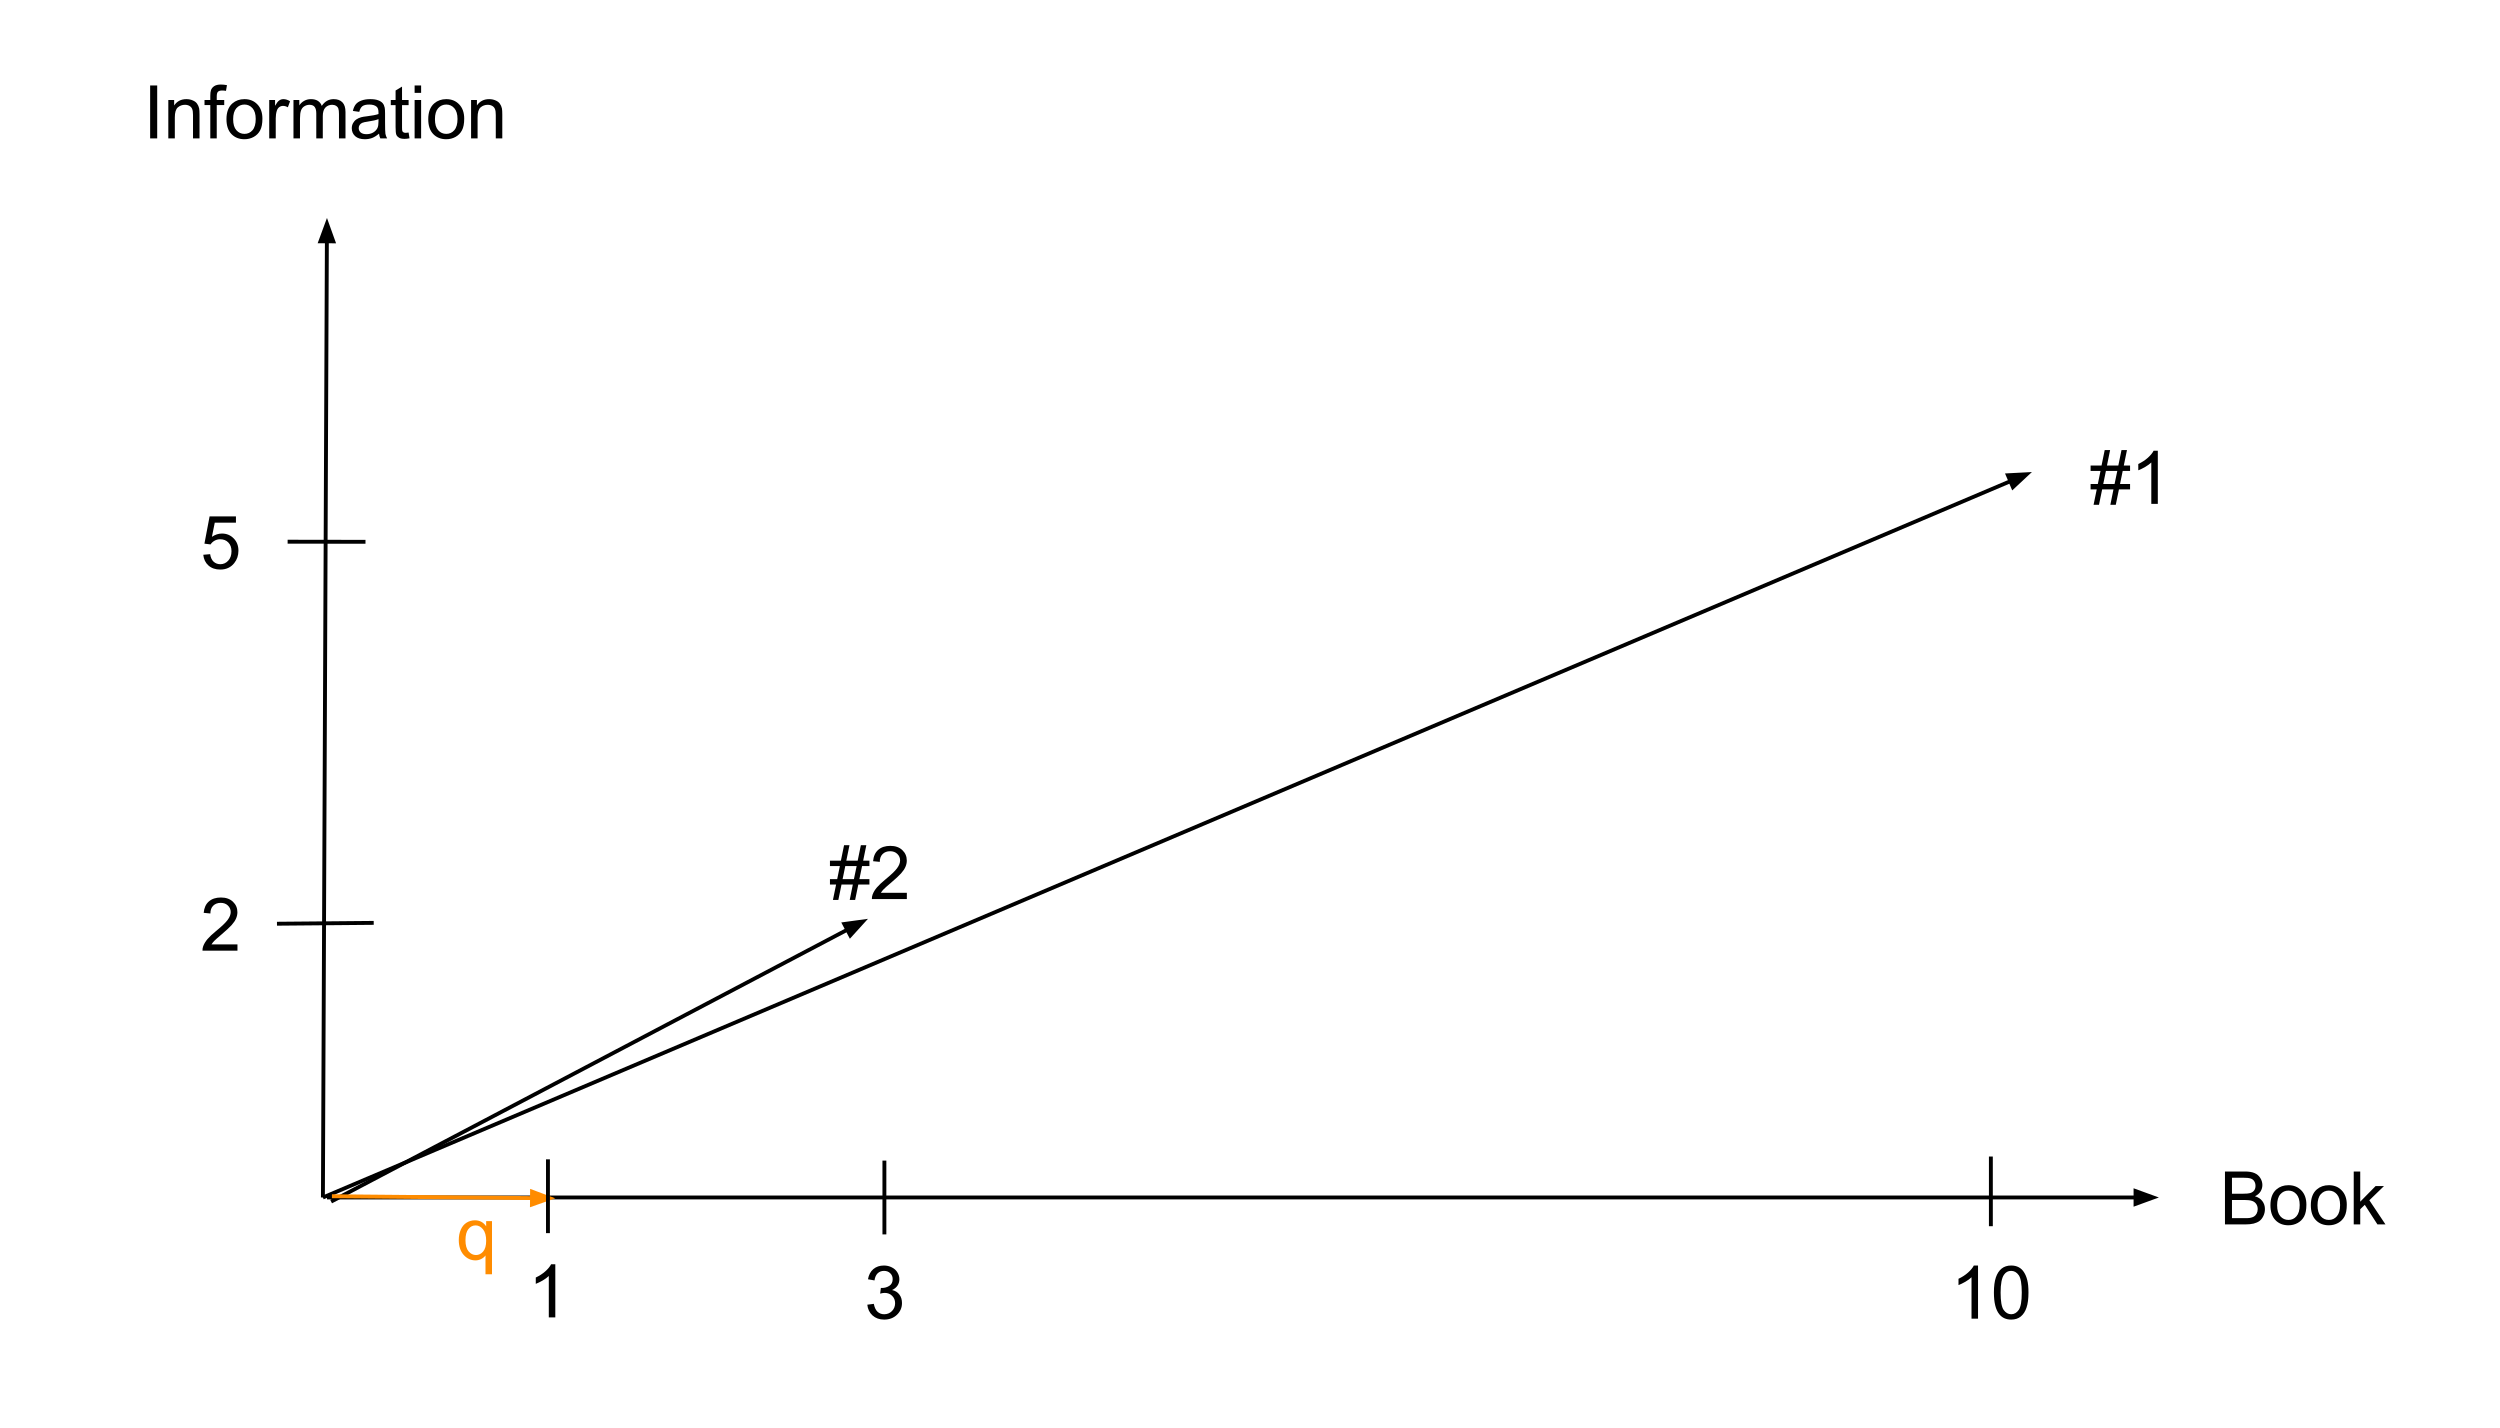
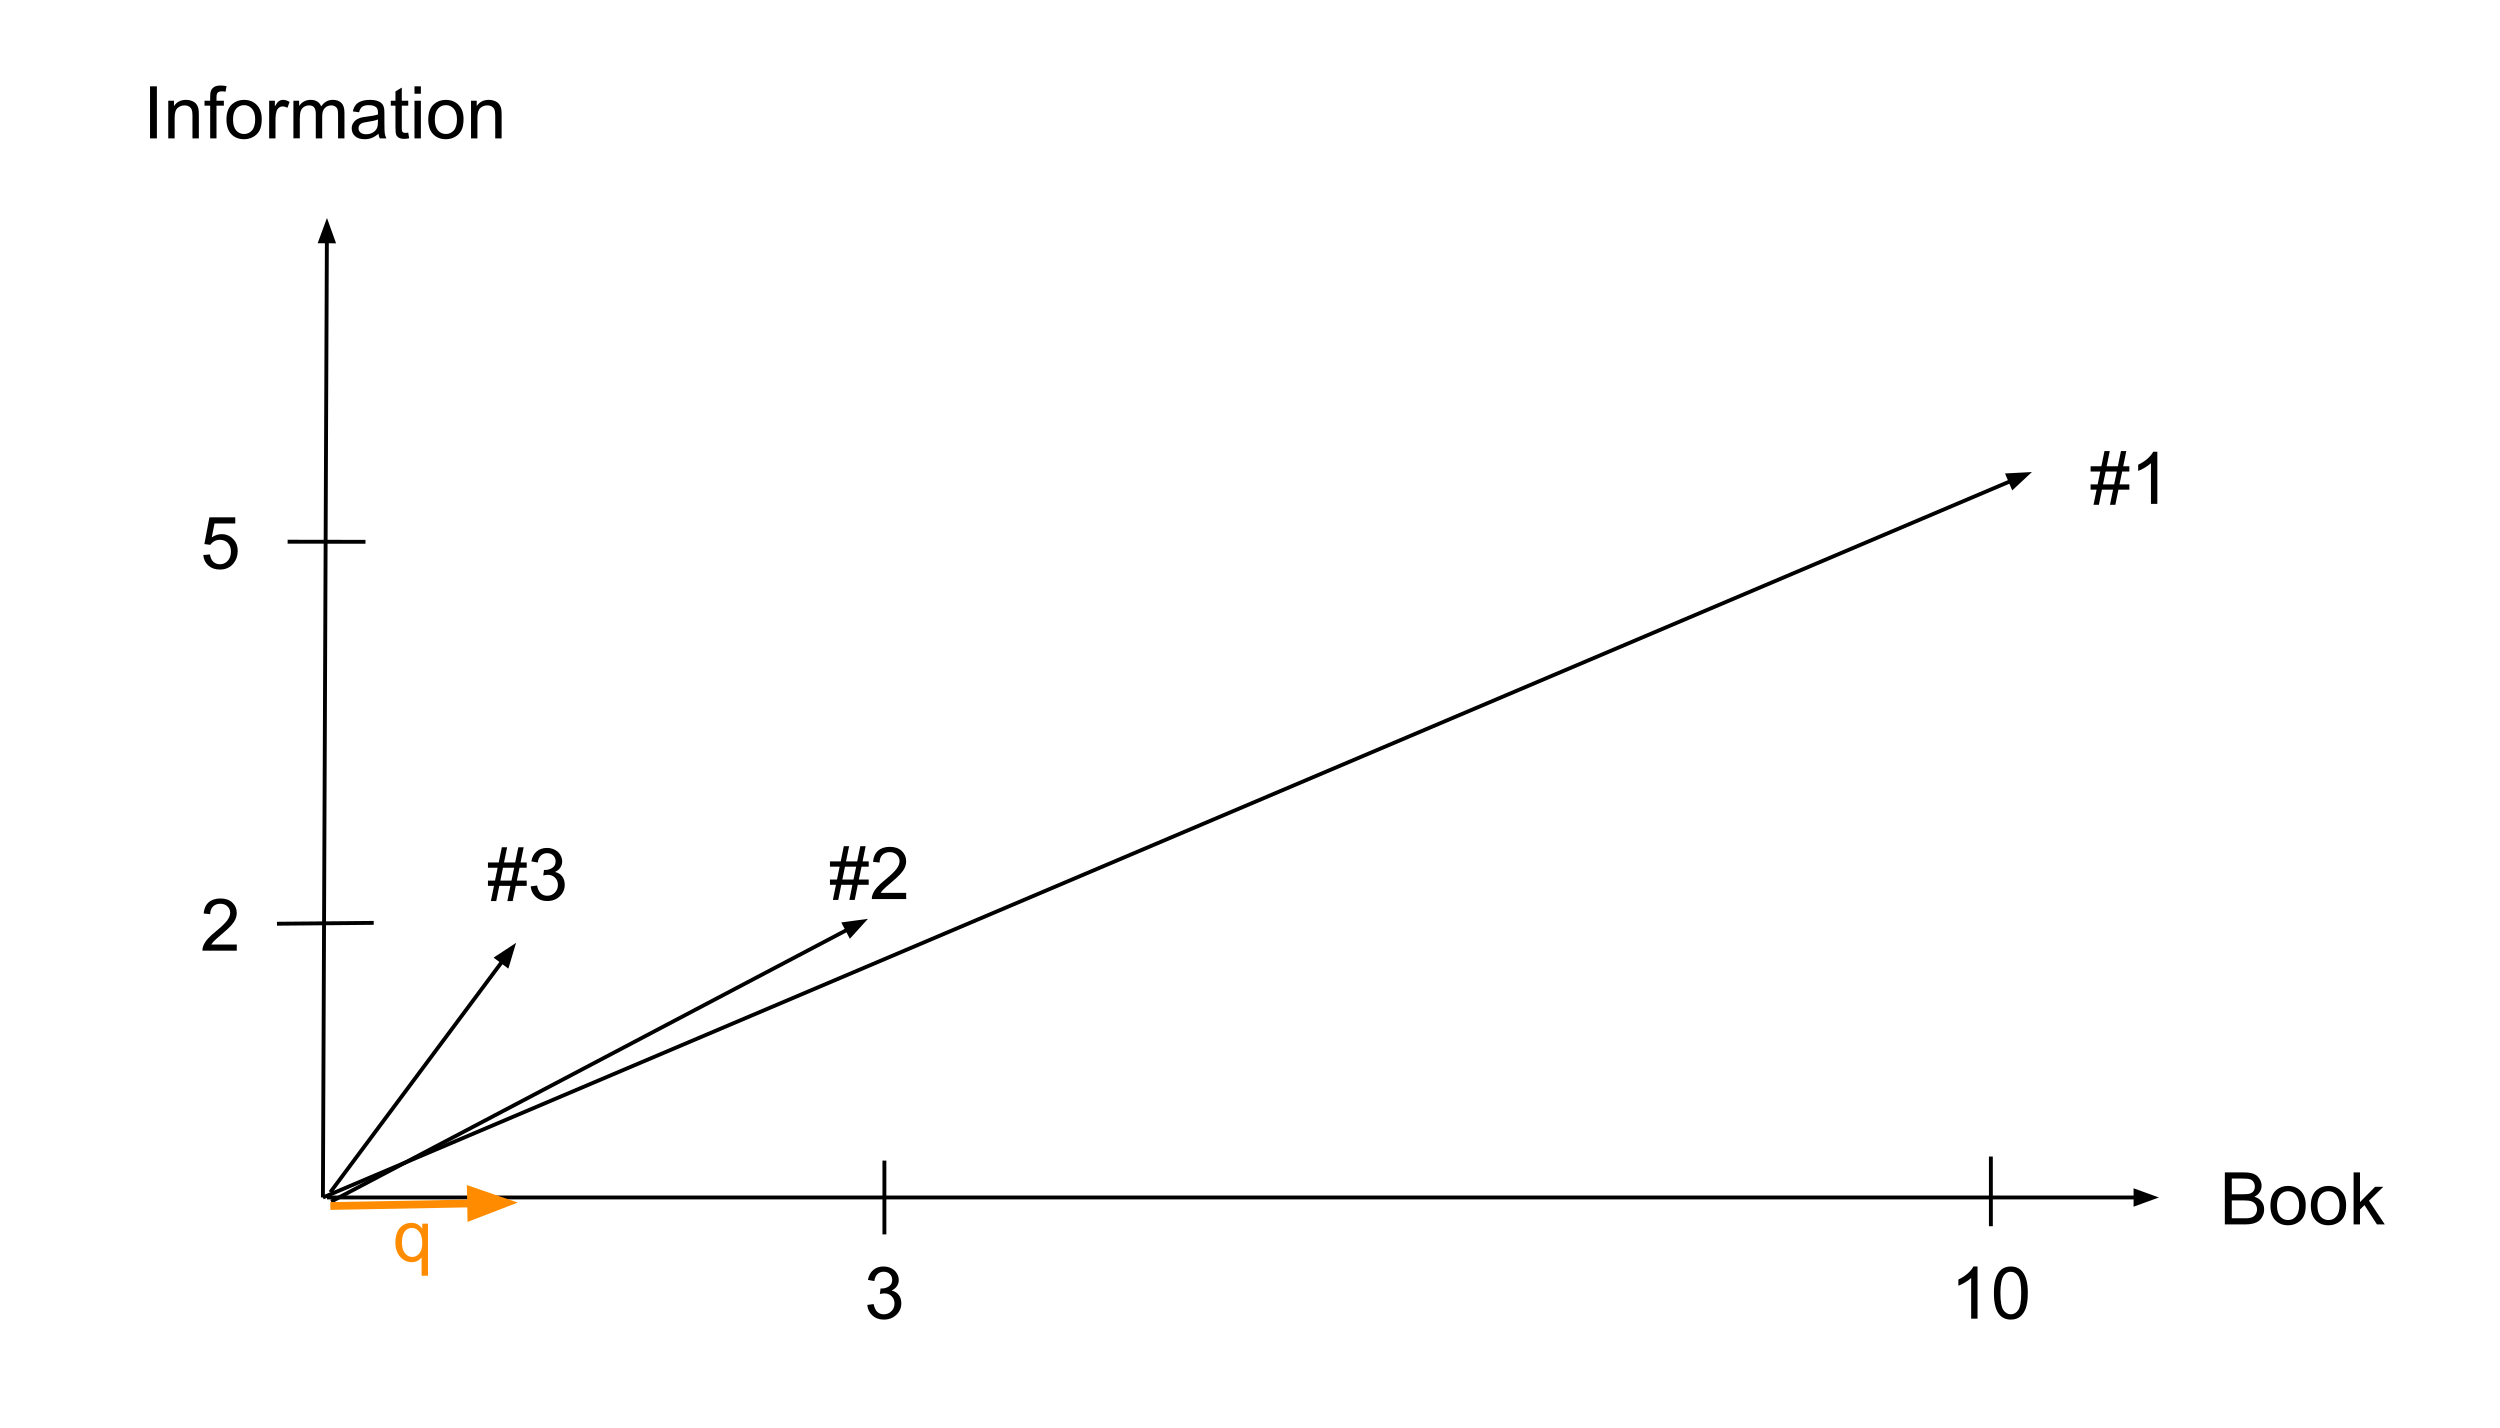
<svg xmlns="http://www.w3.org/2000/svg" version="1.1" viewBox="0.0 0.0 642.131 366.772" fill="none" stroke="none" stroke-linecap="square" stroke-miterlimit="10">
  <clipPath id="p.0">
    <path d="m0 0l642.131 0l0 366.772l-642.131 0l0 -366.772z" clip-rule="nonzero" />
  </clipPath>
  <g clip-path="url(#p.0)">
-     <path fill="#000000" fill-opacity="0.0" d="m0 0l642.131 0l0 366.772l-642.131 0z" fill-rule="nonzero" />
-     <path fill="#000000" fill-opacity="0.0" d="m14.522 283.367l606.331 0l0 70.74l-606.331 0z" fill-rule="nonzero" />
-     <path fill="#000000" fill-opacity="0.0" d="m82.942 307.577l1.039 -251.591" fill-rule="nonzero" />
+     <path fill="#000000" fill-opacity="0.0" d="m0 0l642.131 0l0 366.772l-642.131 0z" fill-rule="evenodd" />
+     <path fill="#000000" fill-opacity="0.0" d="m14.522 283.367l606.331 0l0 70.74l-606.331 0z" fill-rule="evenodd" />
+     <path fill="#000000" fill-opacity="0.0" d="m82.942 307.577l1.039 -251.591" fill-rule="evenodd" />
    <path stroke="#000000" stroke-width="1.0" stroke-linejoin="round" stroke-linecap="butt" d="m82.942 307.577l1.015 -245.591" fill-rule="evenodd" />
    <path fill="#000000" stroke="#000000" stroke-width="1.0" stroke-linecap="butt" d="m85.609 61.994l-1.633 -4.545l-1.67 4.531z" fill-rule="evenodd" />
-     <path fill="#000000" fill-opacity="0.0" d="m83.995 307.577l470.52 0" fill-rule="nonzero" />
+     <path fill="#000000" fill-opacity="0.0" d="m83.995 307.577l470.52 0" fill-rule="evenodd" />
    <path stroke="#000000" stroke-width="1.0" stroke-linejoin="round" stroke-linecap="butt" d="m83.995 307.577l464.52 0" fill-rule="evenodd" />
    <path fill="#000000" stroke="#000000" stroke-width="1.0" stroke-linecap="butt" d="m548.514 309.229l4.538 -1.652l-4.538 -1.652z" fill-rule="evenodd" />
-     <path fill="#000000" fill-opacity="0.0" d="m82.942 307.577l438.961 -186.331" fill-rule="nonzero" />
+     <path fill="#000000" fill-opacity="0.0" d="m82.942 307.577l438.961 -186.331" fill-rule="evenodd" />
    <path stroke="#000000" stroke-width="1.0" stroke-linejoin="round" stroke-linecap="butt" d="m82.942 307.577l433.438 -183.986" fill-rule="evenodd" />
    <path fill="#000000" stroke="#000000" stroke-width="1.0" stroke-linecap="butt" d="m517.025 125.112l3.532 -3.294l-4.823 0.253z" fill-rule="evenodd" />
-     <path fill="#000000" fill-opacity="0.0" d="m85.047 308.63l137.89 -72.63" fill-rule="nonzero" />
+     <path fill="#000000" fill-opacity="0.0" d="m85.047 308.63l137.89 -72.63" fill-rule="evenodd" />
    <path stroke="#000000" stroke-width="1.0" stroke-linejoin="round" stroke-linecap="butt" d="m85.047 308.63l132.581 -69.834" fill-rule="evenodd" />
    <path fill="#000000" stroke="#000000" stroke-width="1.0" stroke-linecap="butt" d="m218.398 240.258l3.245 -3.576l-4.785 0.653z" fill-rule="evenodd" />
-     <path fill="#000000" fill-opacity="0.0" d="m559.785 286.522l63.15 0l0 42.11l-63.15 0z" fill-rule="nonzero" />
-     <path fill="#000000" d="m571.489 314.497l0 -13.594l5.109 0q1.547 0 2.484 0.406q0.953 0.406 1.484 1.266q0.531 0.859 0.531 1.797q0 0.875 -0.469 1.656q-0.469 0.766 -1.438 1.234q1.234 0.359 1.891 1.234q0.672 0.875 0.672 2.062q0 0.953 -0.406 1.781q-0.391 0.812 -0.984 1.266q-0.594 0.438 -1.5 0.672q-0.891 0.219 -2.188 0.219l-5.188 0zm1.797 -7.891l2.938 0q1.203 0 1.719 -0.156q0.688 -0.203 1.031 -0.672q0.359 -0.469 0.359 -1.188q0 -0.672 -0.328 -1.188q-0.328 -0.516 -0.938 -0.703q-0.594 -0.203 -2.062 -0.203l-2.719 0l0 4.109zm0 6.281l3.391 0q0.875 0 1.219 -0.062q0.625 -0.109 1.047 -0.359q0.422 -0.266 0.688 -0.766q0.266 -0.5 0.266 -1.141q0 -0.766 -0.391 -1.328q-0.391 -0.562 -1.078 -0.781q-0.688 -0.234 -1.984 -0.234l-3.156 0l0 4.672zm9.881 -3.312q0 -2.734 1.531 -4.062q1.266 -1.094 3.094 -1.094q2.031 0 3.312 1.344q1.297 1.328 1.297 3.672q0 1.906 -0.578 3.0q-0.562 1.078 -1.656 1.688q-1.078 0.594 -2.375 0.594q-2.062 0 -3.344 -1.328q-1.281 -1.328 -1.281 -3.812zm1.719 0q0 1.891 0.828 2.828q0.828 0.938 2.078 0.938q1.25 0 2.062 -0.938q0.828 -0.953 0.828 -2.891q0 -1.828 -0.828 -2.766q-0.828 -0.938 -2.062 -0.938q-1.25 0 -2.078 0.938q-0.828 0.938 -0.828 2.828zm8.657 0q0 -2.734 1.531 -4.062q1.266 -1.094 3.094 -1.094q2.031 0 3.312 1.344q1.297 1.328 1.297 3.672q0 1.906 -0.578 3.0q-0.562 1.078 -1.656 1.688q-1.078 0.594 -2.375 0.594q-2.062 0 -3.344 -1.328q-1.281 -1.328 -1.281 -3.812zm1.719 0q0 1.891 0.828 2.828q0.828 0.938 2.078 0.938q1.25 0 2.062 -0.938q0.828 -0.953 0.828 -2.891q0 -1.828 -0.828 -2.766q-0.828 -0.938 -2.062 -0.938q-1.25 0 -2.078 0.938q-0.828 0.938 -0.828 2.828zm9.298 4.922l0 -13.594l1.672 0l0 7.75l3.953 -4.016l2.156 0l-3.766 3.656l4.141 6.203l-2.062 0l-3.25 -5.031l-1.172 1.125l0 3.906l-1.672 0z" fill-rule="nonzero" />
-     <path fill="#000000" fill-opacity="0.0" d="m26.092 7.567l114.74 0l0 42.11l-114.74 0z" fill-rule="nonzero" />
-     <path fill="#000000" d="m38.564 35.542l0 -13.594l1.812 0l0 13.594l-1.812 0zm4.668 0l0 -9.859l1.5 0l0 1.406q1.094 -1.625 3.141 -1.625q0.891 0 1.641 0.328q0.75 0.312 1.109 0.844q0.375 0.516 0.531 1.219q0.094 0.469 0.094 1.625l0 6.062l-1.672 0l0 -6.0q0 -1.016 -0.203 -1.516q-0.188 -0.516 -0.688 -0.812q-0.5 -0.297 -1.172 -0.297q-1.062 0 -1.844 0.672q-0.766 0.672 -0.766 2.578l0 5.375l-1.672 0zm10.782 0l0 -8.547l-1.484 0l0 -1.312l1.484 0l0 -1.047q0 -0.984 0.172 -1.469q0.234 -0.656 0.844 -1.047q0.609 -0.406 1.703 -0.406q0.703 0 1.562 0.156l-0.25 1.469q-0.516 -0.094 -0.984 -0.094q-0.766 0 -1.078 0.328q-0.312 0.312 -0.312 1.203l0 0.906l1.922 0l0 1.312l-1.922 0l0 8.547l-1.656 0zm4.152 -4.922q0 -2.734 1.531 -4.062q1.266 -1.094 3.094 -1.094q2.031 0 3.313 1.344q1.297 1.328 1.297 3.672q0 1.906 -0.578 3.0q-0.562 1.078 -1.656 1.688q-1.078 0.594 -2.375 0.594q-2.062 0 -3.344 -1.328q-1.281 -1.328 -1.281 -3.812zm1.719 0q0 1.891 0.828 2.828q0.828 0.938 2.078 0.938q1.25 0 2.063 -0.938q0.828 -0.953 0.828 -2.891q0 -1.828 -0.828 -2.766q-0.828 -0.938 -2.063 -0.938q-1.25 0 -2.078 0.938q-0.828 0.938 -0.828 2.828zm9.266 4.922l0 -9.859l1.5 0l0 1.5q0.578 -1.047 1.062 -1.375q0.484 -0.344 1.078 -0.344q0.844 0 1.719 0.547l-0.578 1.547q-0.609 -0.359 -1.234 -0.359q-0.547 0 -0.984 0.328q-0.422 0.328 -0.609 0.906q-0.281 0.891 -0.281 1.953l0 5.156l-1.672 0zm6.228 0l0 -9.859l1.5 0l0 1.391q0.453 -0.719 1.219 -1.156q0.781 -0.453 1.766 -0.453q1.094 0 1.797 0.453q0.703 0.453 0.984 1.281q1.172 -1.734 3.047 -1.734q1.469 0 2.25 0.812q0.797 0.812 0.797 2.5l0 6.766l-1.672 0l0 -6.203q0 -1.0 -0.156 -1.438q-0.156 -0.453 -0.594 -0.719q-0.422 -0.266 -1.0 -0.266q-1.031 0 -1.719 0.688q-0.688 0.688 -0.688 2.219l0 5.719l-1.672 0l0 -6.406q0 -1.109 -0.406 -1.656q-0.406 -0.562 -1.344 -0.562q-0.703 0 -1.312 0.375q-0.594 0.359 -0.859 1.078q-0.266 0.719 -0.266 2.062l0 5.109l-1.672 0zm21.978 -1.219q-0.938 0.797 -1.797 1.125q-0.859 0.312 -1.844 0.312q-1.609 0 -2.484 -0.781q-0.875 -0.797 -0.875 -2.031q0 -0.734 0.328 -1.328q0.328 -0.594 0.859 -0.953q0.531 -0.359 1.203 -0.547q0.5 -0.141 1.484 -0.25q2.031 -0.25 2.984 -0.578q0 -0.344 0 -0.438q0 -1.016 -0.469 -1.438q-0.641 -0.562 -1.906 -0.562q-1.172 0 -1.734 0.406q-0.562 0.406 -0.828 1.469l-1.641 -0.234q0.234 -1.047 0.734 -1.688q0.516 -0.641 1.469 -0.984q0.969 -0.359 2.25 -0.359q1.266 0 2.047 0.297q0.781 0.297 1.156 0.75q0.375 0.453 0.516 1.141q0.094 0.422 0.094 1.531l0 2.234q0 2.328 0.094 2.953q0.109 0.609 0.438 1.172l-1.75 0q-0.266 -0.516 -0.328 -1.219zm-0.141 -3.719q-0.906 0.359 -2.734 0.625q-1.031 0.141 -1.453 0.328q-0.422 0.188 -0.656 0.547q-0.234 0.359 -0.234 0.797q0 0.672 0.5 1.125q0.516 0.438 1.484 0.438q0.969 0 1.719 -0.422q0.75 -0.438 1.109 -1.156q0.266 -0.578 0.266 -1.672l0 -0.609zm7.735 3.438l0.234 1.484q-0.703 0.141 -1.266 0.141q-0.906 0 -1.406 -0.281q-0.5 -0.297 -0.703 -0.75q-0.203 -0.469 -0.203 -1.984l0 -5.656l-1.234 0l0 -1.312l1.234 0l0 -2.438l1.656 -1.0l0 3.438l1.688 0l0 1.312l-1.688 0l0 5.75q0 0.719 0.078 0.922q0.094 0.203 0.297 0.328q0.203 0.125 0.578 0.125q0.266 0 0.734 -0.078zm1.543 -10.188l0 -1.906l1.672 0l0 1.906l-1.672 0zm0 11.688l0 -9.859l1.672 0l0 9.859l-1.672 0zm3.504 -4.922q0 -2.734 1.531 -4.062q1.266 -1.094 3.094 -1.094q2.031 0 3.312 1.344q1.297 1.328 1.297 3.672q0 1.906 -0.578 3.0q-0.562 1.078 -1.656 1.688q-1.078 0.594 -2.375 0.594q-2.062 0 -3.344 -1.328q-1.281 -1.328 -1.281 -3.812zm1.719 0q0 1.891 0.828 2.828q0.828 0.938 2.078 0.938q1.25 0 2.062 -0.938q0.828 -0.953 0.828 -2.891q0 -1.828 -0.828 -2.766q-0.828 -0.938 -2.062 -0.938q-1.25 0 -2.078 0.938q-0.828 0.938 -0.828 2.828zm9.282 4.922l0 -9.859l1.5 0l0 1.406q1.094 -1.625 3.141 -1.625q0.891 0 1.641 0.328q0.75 0.312 1.109 0.844q0.375 0.516 0.531 1.219q0.094 0.469 0.094 1.625l0 6.062l-1.672 0l0 -6.0q0 -1.016 -0.203 -1.516q-0.188 -0.516 -0.688 -0.812q-0.5 -0.297 -1.172 -0.297q-1.062 0 -1.844 0.672q-0.766 0.672 -0.766 2.578l0 5.375l-1.672 0z" fill-rule="nonzero" />
-     <path fill="#000000" fill-opacity="0.0" d="m486.1 313.898l50.52 0l0 35.78l-50.52 0z" fill-rule="nonzero" />
-     <path fill="#000000" d="m508.062 338.707l-1.672 0l0 -10.641q-0.594 0.578 -1.578 1.156q-0.984 0.562 -1.766 0.859l0 -1.625q1.406 -0.656 2.453 -1.594q1.047 -0.938 1.484 -1.812l1.078 0l0 13.656zm4.079 -6.703q0 -2.422 0.5 -3.891q0.5 -1.469 1.469 -2.266q0.984 -0.797 2.469 -0.797q1.094 0 1.922 0.438q0.828 0.438 1.359 1.281q0.547 0.828 0.844 2.016q0.312 1.188 0.312 3.219q0 2.391 -0.5 3.859q-0.484 1.469 -1.469 2.281q-0.969 0.797 -2.469 0.797q-1.969 0 -3.078 -1.406q-1.359 -1.703 -1.359 -5.531zm1.719 0q0 3.344 0.781 4.453q0.797 1.109 1.938 1.109q1.156 0 1.938 -1.109q0.781 -1.125 0.781 -4.453q0 -3.359 -0.781 -4.469q-0.781 -1.109 -1.953 -1.109q-1.156 0 -1.828 0.984q-0.875 1.234 -0.875 4.594z" fill-rule="nonzero" />
-     <path fill="#000000" fill-opacity="0.0" d="m201.9 313.898l50.52 0l0 35.78l-50.52 0z" fill-rule="nonzero" />
-     <path fill="#000000" d="m222.769 335.114l1.672 -0.219q0.281 1.422 0.969 2.047q0.703 0.625 1.688 0.625q1.188 0 2.0 -0.812q0.812 -0.828 0.812 -2.031q0 -1.141 -0.766 -1.891q-0.75 -0.75 -1.906 -0.75q-0.469 0 -1.172 0.188l0.188 -1.469q0.156 0.016 0.266 0.016q1.062 0 1.906 -0.547q0.859 -0.562 0.859 -1.719q0 -0.922 -0.625 -1.516q-0.609 -0.609 -1.594 -0.609q-0.969 0 -1.625 0.609q-0.641 0.609 -0.828 1.844l-1.672 -0.297q0.297 -1.688 1.375 -2.609q1.094 -0.922 2.719 -0.922q1.109 0 2.047 0.484q0.938 0.469 1.422 1.297q0.5 0.828 0.5 1.75q0 0.891 -0.469 1.609q-0.469 0.719 -1.406 1.156q1.219 0.266 1.875 1.156q0.672 0.875 0.672 2.188q0 1.781 -1.297 3.016q-1.297 1.234 -3.281 1.234q-1.797 0 -2.984 -1.062q-1.172 -1.062 -1.344 -2.766z" fill-rule="nonzero" />
-     <path fill="#000000" fill-opacity="0.0" d="m31.357 219.373l50.52 0l0 35.78l-50.52 0z" fill-rule="nonzero" />
-     <path fill="#000000" d="m60.991 242.573l0 1.609l-8.984 0q-0.016 -0.609 0.188 -1.156q0.344 -0.922 1.094 -1.812q0.766 -0.891 2.188 -2.062q2.219 -1.812 3.0 -2.875q0.781 -1.062 0.781 -2.016q0 -0.984 -0.719 -1.672q-0.703 -0.688 -1.844 -0.688q-1.203 0 -1.938 0.734q-0.719 0.719 -0.719 2.0l-1.719 -0.172q0.172 -1.922 1.328 -2.922q1.156 -1.016 3.094 -1.016q1.953 0 3.094 1.094q1.141 1.078 1.141 2.688q0 0.812 -0.344 1.609q-0.328 0.781 -1.109 1.656q-0.766 0.859 -2.562 2.391q-1.5 1.266 -1.938 1.719q-0.422 0.438 -0.703 0.891l6.672 0z" fill-rule="nonzero" />
-     <path fill="#000000" fill-opacity="0.0" d="m31.357 121.247l50.52 0l0 35.78l-50.52 0z" fill-rule="nonzero" />
-     <path fill="#000000" d="m52.21 142.494l1.766 -0.156q0.188 1.281 0.891 1.938q0.719 0.641 1.719 0.641q1.203 0 2.031 -0.906q0.844 -0.906 0.844 -2.422q0 -1.422 -0.812 -2.25q-0.797 -0.828 -2.094 -0.828q-0.797 0 -1.453 0.375q-0.641 0.359 -1.016 0.953l-1.578 -0.203l1.328 -7.0l6.766 0l0 1.609l-5.438 0l-0.734 3.641q1.234 -0.844 2.578 -0.844q1.781 0 3.0 1.234q1.234 1.234 1.234 3.172q0 1.844 -1.078 3.188q-1.312 1.656 -3.578 1.656q-1.859 0 -3.031 -1.031q-1.172 -1.047 -1.344 -2.766z" fill-rule="nonzero" />
-     <path fill="#000000" fill-opacity="0.0" d="m521.903 104.617l50.52 0l0 35.78l-50.52 0z" fill-rule="nonzero" />
-     <path fill="#000000" d="m537.74 129.661l0.812 -3.953l-1.578 0l0 -1.391l1.859 0l0.688 -3.359l-2.547 0l0 -1.391l2.812 0l0.812 -3.969l1.391 0l-0.812 3.969l2.922 0l0.812 -3.969l1.406 0l-0.812 3.969l1.609 0l0 1.391l-1.891 0l-0.688 3.359l2.578 0l0 1.391l-2.859 0l-0.812 3.953l-1.391 0l0.797 -3.953l-2.906 0l-0.812 3.953l-1.391 0zm2.484 -5.344l2.906 0l0.703 -3.359l-2.922 0l-0.688 3.359zm14.016 5.109l-1.672 0l0 -10.641q-0.594 0.578 -1.578 1.156q-0.984 0.562 -1.766 0.859l0 -1.625q1.406 -0.656 2.453 -1.594q1.047 -0.938 1.484 -1.812l1.078 0l0 13.656z" fill-rule="nonzero" />
-     <path fill="#000000" fill-opacity="0.0" d="m198.104 206.111l50.52 0l0 35.78l-50.52 0z" fill-rule="nonzero" />
-     <path fill="#000000" d="m213.941 231.155l0.812 -3.953l-1.578 0l0 -1.391l1.859 0l0.688 -3.359l-2.547 0l0 -1.391l2.812 0l0.812 -3.969l1.391 0l-0.812 3.969l2.922 0l0.812 -3.969l1.406 0l-0.812 3.969l1.609 0l0 1.391l-1.891 0l-0.688 3.359l2.578 0l0 1.391l-2.859 0l-0.812 3.953l-1.391 0l0.797 -3.953l-2.906 0l-0.812 3.953l-1.391 0zm2.484 -5.344l2.906 0l0.703 -3.359l-2.922 0l-0.688 3.359zm16.501 3.5l0 1.609l-8.984 0q-0.016 -0.609 0.188 -1.156q0.344 -0.922 1.094 -1.812q0.766 -0.891 2.188 -2.062q2.219 -1.812 3.0 -2.875q0.781 -1.062 0.781 -2.016q0 -0.984 -0.719 -1.672q-0.703 -0.688 -1.844 -0.688q-1.203 0 -1.938 0.734q-0.719 0.719 -0.719 2.0l-1.719 -0.172q0.172 -1.922 1.328 -2.922q1.156 -1.016 3.094 -1.016q1.953 0 3.094 1.094q1.141 1.078 1.141 2.688q0 0.812 -0.344 1.609q-0.328 0.781 -1.109 1.656q-0.766 0.859 -2.562 2.391q-1.5 1.266 -1.938 1.719q-0.422 0.438 -0.703 0.891l6.672 0z" fill-rule="nonzero" />
-     <path fill="#000000" fill-opacity="0.0" d="m81.877 139.136l0 0" fill-rule="nonzero" />
-     <path stroke="#000000" stroke-width="1.0" stroke-linejoin="round" stroke-linecap="butt" d="m81.877 139.136l0 0" fill-rule="nonzero" />
-     <path fill="#000000" fill-opacity="0.0" d="m81.877 139.136l0 0" fill-rule="nonzero" />
-     <path stroke="#000000" stroke-width="1.0" stroke-linejoin="round" stroke-linecap="butt" d="m81.877 139.136l0 0" fill-rule="nonzero" />
-     <path fill="#000000" fill-opacity="0.0" d="m73.877 139.136l20.0 0.031" fill-rule="nonzero" />
-     <path stroke="#000000" stroke-width="1.0" stroke-linejoin="round" stroke-linecap="butt" d="m73.877 139.136l20.0 0.031" fill-rule="nonzero" />
-     <path fill="#000000" fill-opacity="0.0" d="m81.877 237.262l0 0" fill-rule="nonzero" />
-     <path stroke="#000000" stroke-width="1.0" stroke-linejoin="round" stroke-linecap="butt" d="m81.877 237.262l0 0" fill-rule="nonzero" />
-     <path fill="#000000" fill-opacity="0.0" d="m71.14 237.262l24.85 -0.22" fill-rule="nonzero" />
-     <path stroke="#000000" stroke-width="1.0" stroke-linejoin="round" stroke-linecap="butt" d="m71.14 237.262l24.85 -0.22" fill-rule="nonzero" />
-     <path fill="#000000" fill-opacity="0.0" d="m227.16 317.056l0 -18.961" fill-rule="nonzero" />
-     <path stroke="#000000" stroke-width="1.0" stroke-linejoin="round" stroke-linecap="butt" d="m227.16 317.056l0 -18.961" fill-rule="nonzero" />
-     <path fill="#000000" fill-opacity="0.0" d="m511.36 314.95l0 -17.89" fill-rule="nonzero" />
-     <path stroke="#000000" stroke-width="1.0" stroke-linejoin="round" stroke-linecap="butt" d="m511.36 314.95l0 -17.89" fill-rule="nonzero" />
-     <path fill="#000000" fill-opacity="0.0" d="m85.257 307.252l57.386 0.535" fill-rule="nonzero" />
-     <path stroke="#ff8c00" stroke-width="1.0" stroke-linejoin="round" stroke-linecap="butt" d="m85.257 307.252l51.386 0.479" fill-rule="evenodd" />
-     <path fill="#ff8c00" stroke="#ff8c00" stroke-width="1.0" stroke-linecap="butt" d="m136.628 309.383l4.553 -1.609l-4.522 -1.694z" fill-rule="evenodd" />
-     <path fill="#000000" fill-opacity="0.0" d="m97.097 298.704l50.52 0l0 35.78l-50.52 0z" fill-rule="nonzero" />
-     <path fill="#ff8c00" d="m124.7 327.295l0 -4.828q-0.391 0.547 -1.094 0.906q-0.688 0.359 -1.484 0.359q-1.75 0 -3.016 -1.391q-1.266 -1.406 -1.266 -3.844q0 -1.484 0.516 -2.656q0.516 -1.188 1.484 -1.797q0.984 -0.609 2.156 -0.609q1.828 0 2.875 1.547l0 -1.328l1.5 0l0 13.641l-1.672 0zm-5.141 -8.734q0 1.906 0.797 2.859q0.797 0.938 1.906 0.938q1.062 0 1.828 -0.891q0.781 -0.906 0.781 -2.766q0 -1.953 -0.812 -2.953q-0.812 -1.0 -1.906 -1.0q-1.094 0 -1.844 0.938q-0.75 0.922 -0.75 2.875z" fill-rule="nonzero" />
-     <path fill="#000000" fill-opacity="0.0" d="m115.483 313.575l50.52 0l0 35.78l-50.52 0z" fill-rule="nonzero" />
-     <path fill="#000000" d="m142.633 338.385l-1.672 0l0 -10.641q-0.594 0.578 -1.578 1.156q-0.984 0.562 -1.766 0.859l0 -1.625q1.406 -0.656 2.453 -1.594q1.047 -0.938 1.484 -1.812l1.078 0l0 13.656z" fill-rule="nonzero" />
-     <path fill="#000000" fill-opacity="0.0" d="m140.743 316.733l0 -18.961" fill-rule="nonzero" />
-     <path stroke="#000000" stroke-width="1.0" stroke-linejoin="round" stroke-linecap="butt" d="m140.743 316.733l0 -18.961" fill-rule="nonzero" />
+     <path fill="#000000" fill-opacity="0.0" d="m559.785 286.522l63.15 0l0 42.11l-63.15 0z" fill-rule="evenodd" />
+     <path fill="#000000" d="m571.457 314.497l0 -13.359l5.016 0q1.531 0 2.453 0.406q0.922 0.406 1.438 1.25q0.531 0.844 0.531 1.766q0 0.859 -0.469 1.625q-0.453 0.75 -1.391 1.203q1.203 0.359 1.859 1.219q0.656 0.859 0.656 2.016q0 0.938 -0.406 1.75q-0.391 0.797 -0.984 1.234q-0.578 0.438 -1.453 0.672q-0.875 0.219 -2.156 0.219l-5.094 0zm1.781 -7.75l2.875 0q1.188 0 1.688 -0.141q0.672 -0.203 1.016 -0.672q0.344 -0.469 0.344 -1.172q0 -0.656 -0.328 -1.156q-0.312 -0.516 -0.906 -0.703q-0.594 -0.188 -2.031 -0.188l-2.656 0l0 4.031zm0 6.172l3.312 0q0.859 0 1.203 -0.062q0.609 -0.109 1.016 -0.359q0.422 -0.266 0.688 -0.75q0.266 -0.484 0.266 -1.125q0 -0.75 -0.391 -1.297q-0.375 -0.547 -1.062 -0.766q-0.672 -0.234 -1.953 -0.234l-3.078 0l0 4.594zm9.928 -3.266q0 -2.688 1.484 -3.969q1.25 -1.078 3.047 -1.078q2.0 0 3.266 1.312q1.266 1.297 1.266 3.609q0 1.859 -0.562 2.938q-0.562 1.062 -1.641 1.656q-1.062 0.594 -2.328 0.594q-2.031 0 -3.281 -1.297q-1.25 -1.312 -1.25 -3.766zm1.688 0q0 1.859 0.797 2.797q0.812 0.922 2.047 0.922q1.219 0 2.031 -0.922q0.812 -0.938 0.812 -2.844q0 -1.797 -0.812 -2.719q-0.812 -0.922 -2.031 -0.922q-1.234 0 -2.047 0.922q-0.797 0.906 -0.797 2.766zm8.688 0q0 -2.688 1.484 -3.969q1.25 -1.078 3.047 -1.078q2.0 0 3.266 1.312q1.266 1.297 1.266 3.609q0 1.859 -0.562 2.938q-0.562 1.062 -1.641 1.656q-1.062 0.594 -2.328 0.594q-2.031 0 -3.281 -1.297q-1.25 -1.312 -1.25 -3.766zm1.688 0q0 1.859 0.797 2.797q0.812 0.922 2.047 0.922q1.219 0 2.031 -0.922q0.812 -0.938 0.812 -2.844q0 -1.797 -0.812 -2.719q-0.812 -0.922 -2.031 -0.922q-1.234 0 -2.047 0.922q-0.797 0.906 -0.797 2.766zm9.298 4.844l0 -13.359l1.641 0l0 7.625l3.891 -3.938l2.109 0l-3.688 3.594l4.062 6.078l-2.016 0l-3.203 -4.953l-1.156 1.125l0 3.828l-1.641 0z" fill-rule="nonzero" />
+     <path fill="#000000" fill-opacity="0.0" d="m26.092 7.567l114.74 0l0 42.11l-114.74 0z" fill-rule="evenodd" />
+     <path fill="#000000" d="m38.533 35.542l0 -13.359l1.766 0l0 13.359l-1.766 0zm4.683 0l0 -9.672l1.469 0l0 1.375q1.062 -1.594 3.078 -1.594q0.875 0 1.609 0.312q0.734 0.312 1.094 0.828q0.375 0.5 0.516 1.203q0.094 0.453 0.094 1.594l0 5.953l-1.641 0l0 -5.891q0 -1.0 -0.203 -1.484q-0.188 -0.5 -0.672 -0.797q-0.484 -0.297 -1.141 -0.297q-1.047 0 -1.812 0.672q-0.75 0.656 -0.75 2.516l0 5.281l-1.641 0zm10.766 0l0 -8.406l-1.453 0l0 -1.266l1.453 0l0 -1.031q0 -0.969 0.172 -1.453q0.234 -0.641 0.828 -1.031q0.594 -0.391 1.672 -0.391q0.688 0 1.531 0.156l-0.25 1.438q-0.5 -0.094 -0.953 -0.094q-0.75 0 -1.062 0.328q-0.312 0.312 -0.312 1.188l0 0.891l1.891 0l0 1.266l-1.891 0l0 8.406l-1.625 0zm4.183 -4.844q0 -2.688 1.484 -3.969q1.25 -1.078 3.047 -1.078q2 0 3.266 1.312q1.266 1.297 1.266 3.609q0 1.859 -0.562 2.938q-0.562 1.062 -1.641 1.656q-1.063 0.594 -2.328 0.594q-2.031 0 -3.281 -1.297q-1.25 -1.312 -1.25 -3.766zm1.688 0q0 1.859 0.797 2.797q0.812 0.922 2.047 0.922q1.219 0 2.031 -0.922q0.812 -0.938 0.812 -2.844q0 -1.797 -0.812 -2.719q-0.813 -0.922 -2.031 -0.922q-1.234 0 -2.047 0.922q-0.797 0.906 -0.797 2.766zm9.282 4.844l0 -9.672l1.469 0l0 1.469q0.562 -1.031 1.031 -1.359q0.484 -0.328 1.062 -0.328q0.828 0 1.688 0.531l-0.562 1.516q-0.609 -0.359 -1.203 -0.359q-0.547 0 -0.969 0.328q-0.422 0.328 -0.609 0.891q-0.281 0.875 -0.281 1.922l0 5.062l-1.625 0zm6.228 0l0 -9.672l1.469 0l0 1.359q0.453 -0.719 1.203 -1.141q0.766 -0.438 1.719 -0.438q1.078 0 1.766 0.453q0.688 0.438 0.969 1.234q1.156 -1.688 2.984 -1.688q1.453 0 2.219 0.797q0.781 0.797 0.781 2.453l0 6.641l-1.641 0l0 -6.094q0 -0.984 -0.156 -1.406q-0.156 -0.438 -0.578 -0.703q-0.422 -0.266 -0.984 -0.266q-1.016 0 -1.688 0.688q-0.672 0.672 -0.672 2.156l0 5.625l-1.641 0l0 -6.281q0 -1.094 -0.406 -1.641q-0.406 -0.547 -1.312 -0.547q-0.688 0 -1.281 0.359q-0.594 0.359 -0.859 1.062q-0.25 0.703 -0.25 2.031l0 5.016l-1.641 0zm21.853 -1.188q-0.922 0.766 -1.766 1.094q-0.828 0.312 -1.797 0.312q-1.594 0 -2.453 -0.781q-0.859 -0.781 -0.859 -1.984q0 -0.719 0.328 -1.297q0.328 -0.594 0.844 -0.938q0.531 -0.359 1.188 -0.547q0.469 -0.125 1.453 -0.25q1.984 -0.234 2.922 -0.562q0.016 -0.344 0.016 -0.422q0 -1.0 -0.469 -1.422q-0.625 -0.547 -1.875 -0.547q-1.156 0 -1.703 0.406q-0.547 0.406 -0.812 1.422l-1.609 -0.219q0.219 -1.016 0.719 -1.641q0.5 -0.641 1.453 -0.984q0.953 -0.344 2.188 -0.344q1.25 0 2.016 0.297q0.781 0.281 1.141 0.734q0.375 0.438 0.516 1.109q0.078 0.422 0.078 1.516l0 2.188q0 2.281 0.109 2.891q0.109 0.594 0.406 1.156l-1.703 0q-0.266 -0.516 -0.328 -1.188zm-0.141 -3.672q-0.891 0.375 -2.672 0.625q-1.016 0.141 -1.438 0.328q-0.422 0.188 -0.656 0.531q-0.219 0.344 -0.219 0.781q0 0.656 0.5 1.094q0.5 0.438 1.453 0.438q0.938 0 1.672 -0.406q0.75 -0.422 1.094 -1.141q0.266 -0.562 0.266 -1.641l0 -0.609zm7.782 3.391l0.234 1.453q-0.688 0.141 -1.234 0.141q-0.891 0 -1.391 -0.281q-0.484 -0.281 -0.688 -0.734q-0.203 -0.469 -0.203 -1.938l0 -5.578l-1.203 0l0 -1.266l1.203 0l0 -2.391l1.625 -0.984l0 3.375l1.656 0l0 1.266l-1.656 0l0 5.672q0 0.688 0.078 0.891q0.094 0.203 0.281 0.328q0.203 0.109 0.578 0.109q0.266 0 0.719 -0.062zm1.605 -10.0l0 -1.891l1.641 0l0 1.891l-1.641 0zm0 11.469l0 -9.672l1.641 0l0 9.672l-1.641 0zm3.535 -4.844q0 -2.688 1.484 -3.969q1.25 -1.078 3.047 -1.078q2.0 0 3.266 1.312q1.266 1.297 1.266 3.609q0 1.859 -0.562 2.938q-0.562 1.062 -1.641 1.656q-1.062 0.594 -2.328 0.594q-2.031 0 -3.281 -1.297q-1.25 -1.312 -1.25 -3.766zm1.688 0q0 1.859 0.797 2.797q0.812 0.922 2.047 0.922q1.219 0 2.031 -0.922q0.812 -0.938 0.812 -2.844q0 -1.797 -0.812 -2.719q-0.812 -0.922 -2.031 -0.922q-1.234 0 -2.047 0.922q-0.797 0.906 -0.797 2.766zm9.298 4.844l0 -9.672l1.469 0l0 1.375q1.062 -1.594 3.078 -1.594q0.875 0 1.609 0.312q0.734 0.312 1.094 0.828q0.375 0.5 0.516 1.203q0.094 0.453 0.094 1.594l0 5.953l-1.641 0l0 -5.891q0 -1.0 -0.203 -1.484q-0.188 -0.5 -0.672 -0.797q-0.484 -0.297 -1.141 -0.297q-1.047 0 -1.812 0.672q-0.75 0.656 -0.75 2.516l0 5.281l-1.641 0z" fill-rule="nonzero" />
+     <path fill="#000000" fill-opacity="0.0" d="m486.1 313.898l50.52 0l0 35.78l-50.52 0z" fill-rule="evenodd" />
+     <path fill="#000000" d="m507.937 338.707l-1.641 0l0 -10.453q-0.594 0.562 -1.562 1.141q-0.953 0.562 -1.719 0.844l0 -1.594q1.375 -0.641 2.406 -1.562q1.031 -0.922 1.453 -1.781l1.062 0l0 13.406zm4.204 -6.594q0 -2.359 0.484 -3.797q0.484 -1.453 1.438 -2.234q0.969 -0.781 2.422 -0.781q1.078 0 1.891 0.438q0.812 0.422 1.328 1.25q0.531 0.812 0.828 1.984q0.312 1.156 0.312 3.141q0 2.359 -0.484 3.812q-0.484 1.438 -1.453 2.234q-0.953 0.781 -2.422 0.781q-1.922 0 -3.031 -1.391q-1.312 -1.672 -1.312 -5.438zm1.672 0q0 3.297 0.766 4.391q0.781 1.078 1.906 1.078q1.141 0 1.906 -1.094q0.766 -1.094 0.766 -4.375q0 -3.297 -0.766 -4.375q-0.766 -1.078 -1.922 -1.078q-1.125 0 -1.797 0.953q-0.859 1.219 -0.859 4.5z" fill-rule="nonzero" />
+     <path fill="#000000" fill-opacity="0.0" d="m201.9 313.898l50.52 0l0 35.78l-50.52 0z" fill-rule="evenodd" />
+     <path fill="#000000" d="m222.754 335.176l1.641 -0.219q0.281 1.406 0.953 2.016q0.688 0.609 1.656 0.609q1.156 0 1.953 -0.797q0.797 -0.797 0.797 -1.984q0 -1.125 -0.734 -1.859q-0.734 -0.734 -1.875 -0.734q-0.469 0 -1.156 0.172l0.188 -1.438q0.156 0.016 0.266 0.016q1.047 0 1.875 -0.547q0.844 -0.547 0.844 -1.672q0 -0.906 -0.609 -1.5q-0.609 -0.594 -1.578 -0.594q-0.953 0 -1.594 0.609q-0.641 0.594 -0.812 1.797l-1.641 -0.297q0.297 -1.641 1.359 -2.547q1.062 -0.906 2.656 -0.906q1.094 0 2.0 0.469q0.922 0.469 1.406 1.281q0.5 0.812 0.5 1.719q0 0.859 -0.469 1.578q-0.469 0.703 -1.375 1.125q1.188 0.281 1.844 1.141q0.656 0.859 0.656 2.156q0 1.734 -1.281 2.953q-1.266 1.219 -3.219 1.219q-1.766 0 -2.922 -1.047q-1.156 -1.047 -1.328 -2.719z" fill-rule="nonzero" />
+     <path fill="#000000" fill-opacity="0.0" d="m31.357 219.373l50.52 0l0 35.78l-50.52 0z" fill-rule="evenodd" />
+     <path fill="#000000" d="m60.82 242.604l0 1.578l-8.828 0q-0.016 -0.594 0.188 -1.141q0.344 -0.906 1.078 -1.781q0.75 -0.875 2.156 -2.016q2.172 -1.781 2.938 -2.828q0.766 -1.047 0.766 -1.969q0 -0.984 -0.703 -1.641q-0.688 -0.672 -1.812 -0.672q-1.188 0 -1.906 0.719q-0.703 0.703 -0.703 1.953l-1.688 -0.172q0.172 -1.891 1.297 -2.875q1.141 -0.984 3.031 -0.984q1.922 0 3.047 1.062q1.125 1.062 1.125 2.641q0 0.797 -0.328 1.578q-0.328 0.781 -1.094 1.641q-0.75 0.844 -2.531 2.344q-1.469 1.234 -1.891 1.688q-0.422 0.438 -0.688 0.875l6.547 0z" fill-rule="nonzero" />
+     <path fill="#000000" fill-opacity="0.0" d="m31.357 121.247l50.52 0l0 35.78l-50.52 0z" fill-rule="evenodd" />
+     <path fill="#000000" d="m52.21 142.556l1.719 -0.141q0.188 1.25 0.875 1.891q0.703 0.625 1.688 0.625q1.188 0 2.0 -0.891q0.828 -0.891 0.828 -2.359q0 -1.406 -0.797 -2.219q-0.781 -0.812 -2.062 -0.812q-0.781 0 -1.422 0.359q-0.641 0.359 -1.0 0.938l-1.547 -0.203l1.297 -6.859l6.641 0l0 1.562l-5.328 0l-0.719 3.594q1.203 -0.844 2.516 -0.844q1.75 0 2.953 1.219q1.203 1.203 1.203 3.109q0 1.812 -1.047 3.141q-1.297 1.625 -3.516 1.625q-1.812 0 -2.969 -1.016q-1.156 -1.031 -1.312 -2.719z" fill-rule="nonzero" />
+     <path fill="#000000" fill-opacity="0.0" d="m521.903 104.617l50.52 0l0 35.78l-50.52 0z" fill-rule="evenodd" />
+     <path fill="#000000" d="m537.725 129.661l0.797 -3.891l-1.547 0l0 -1.359l1.812 0l0.672 -3.297l-2.484 0l0 -1.359l2.766 0l0.797 -3.906l1.359 0l-0.797 3.906l2.875 0l0.797 -3.906l1.375 0l-0.797 3.906l1.578 0l0 1.359l-1.844 0l-0.688 3.297l2.531 0l0 1.359l-2.812 0l-0.781 3.891l-1.375 0l0.781 -3.891l-2.859 0l-0.781 3.891l-1.375 0zm2.438 -5.25l2.859 0l0.688 -3.297l-2.875 0l-0.672 3.297zm13.954 5.016l-1.641 0l0 -10.453q-0.594 0.562 -1.562 1.141q-0.953 0.562 -1.719 0.844l0 -1.594q1.375 -0.641 2.406 -1.562q1.031 -0.922 1.453 -1.781l1.062 0l0 13.406z" fill-rule="nonzero" />
+     <path fill="#000000" fill-opacity="0.0" d="m198.104 206.111l50.52 0l0 35.78l-50.52 0z" fill-rule="evenodd" />
+     <path fill="#000000" d="m213.926 231.155l0.797 -3.891l-1.547 0l0 -1.359l1.812 0l0.672 -3.297l-2.484 0l0 -1.359l2.766 0l0.797 -3.906l1.359 0l-0.797 3.906l2.875 0l0.797 -3.906l1.375 0l-0.797 3.906l1.578 0l0 1.359l-1.844 0l-0.688 3.297l2.531 0l0 1.359l-2.812 0l-0.781 3.891l-1.375 0l0.781 -3.891l-2.859 0l-0.781 3.891l-1.375 0zm2.438 -5.25l2.859 0l0.688 -3.297l-2.875 0l-0.672 3.297zm16.391 3.438l0 1.578l-8.828 0q-0.016 -0.594 0.188 -1.141q0.344 -0.906 1.078 -1.781q0.75 -0.875 2.156 -2.016q2.172 -1.781 2.938 -2.828q0.766 -1.047 0.766 -1.969q0 -0.984 -0.703 -1.641q-0.688 -0.672 -1.812 -0.672q-1.188 0 -1.906 0.719q-0.703 0.703 -0.703 1.953l-1.688 -0.172q0.172 -1.891 1.297 -2.875q1.141 -0.984 3.031 -0.984q1.922 0 3.047 1.062q1.125 1.062 1.125 2.641q0 0.797 -0.328 1.578q-0.328 0.781 -1.094 1.641q-0.75 0.844 -2.531 2.344q-1.469 1.234 -1.891 1.688q-0.422 0.438 -0.688 0.875l6.547 0z" fill-rule="nonzero" />
+     <path fill="#000000" fill-opacity="0.0" d="m81.877 139.136l0 0" fill-rule="evenodd" />
+     <path stroke="#000000" stroke-width="1.0" stroke-linejoin="round" stroke-linecap="butt" d="m81.877 139.136l0 0" fill-rule="evenodd" />
+     <path fill="#000000" fill-opacity="0.0" d="m81.877 139.136l0 0" fill-rule="evenodd" />
+     <path stroke="#000000" stroke-width="1.0" stroke-linejoin="round" stroke-linecap="butt" d="m81.877 139.136l0 0" fill-rule="evenodd" />
+     <path fill="#000000" fill-opacity="0.0" d="m73.877 139.136l20.0 0.031" fill-rule="evenodd" />
+     <path stroke="#000000" stroke-width="1.0" stroke-linejoin="round" stroke-linecap="butt" d="m73.877 139.136l20.0 0.031" fill-rule="evenodd" />
+     <path fill="#000000" fill-opacity="0.0" d="m81.877 237.262l0 0" fill-rule="evenodd" />
+     <path stroke="#000000" stroke-width="1.0" stroke-linejoin="round" stroke-linecap="butt" d="m81.877 237.262l0 0" fill-rule="evenodd" />
+     <path fill="#000000" fill-opacity="0.0" d="m71.14 237.262l24.85 -0.22" fill-rule="evenodd" />
+     <path stroke="#000000" stroke-width="1.0" stroke-linejoin="round" stroke-linecap="butt" d="m71.14 237.262l24.85 -0.22" fill-rule="evenodd" />
+     <path fill="#000000" fill-opacity="0.0" d="m227.16 317.056l0 -18.961" fill-rule="evenodd" />
+     <path stroke="#000000" stroke-width="1.0" stroke-linejoin="round" stroke-linecap="butt" d="m227.16 317.056l0 -18.961" fill-rule="evenodd" />
+     <path fill="#000000" fill-opacity="0.0" d="m511.36 314.95l0 -17.89" fill-rule="evenodd" />
+     <path stroke="#000000" stroke-width="1.0" stroke-linejoin="round" stroke-linecap="butt" d="m511.36 314.95l0 -17.89" fill-rule="evenodd" />
+     <path fill="#000000" fill-opacity="0.0" d="m84.843 306.231l47.717 -64.063" fill-rule="evenodd" />
+     <path stroke="#000000" stroke-width="1.0" stroke-linejoin="round" stroke-linecap="butt" d="m84.843 306.231l44.132 -59.251" fill-rule="evenodd" />
+     <path fill="#000000" stroke="#000000" stroke-width="1.0" stroke-linecap="butt" d="m130.3 247.967l1.386 -4.626l-4.035 2.653z" fill-rule="evenodd" />
+     <path fill="#000000" fill-opacity="0.0" d="m110.262 206.389l50.52 0l0 35.78l-50.52 0z" fill-rule="evenodd" />
+     <path fill="#000000" d="m126.083 231.434l0.797 -3.891l-1.547 0l0 -1.359l1.812 0l0.672 -3.297l-2.484 0l0 -1.359l2.766 0l0.797 -3.906l1.359 0l-0.797 3.906l2.875 0l0.797 -3.906l1.375 0l-0.797 3.906l1.578 0l0 1.359l-1.844 0l-0.688 3.297l2.531 0l0 1.359l-2.812 0l-0.781 3.891l-1.375 0l0.781 -3.891l-2.859 0l-0.781 3.891l-1.375 0zm2.438 -5.25l2.859 0l0.688 -3.297l-2.875 0l-0.672 3.297zm7.782 1.484l1.641 -0.219q0.281 1.406 0.953 2.016q0.688 0.609 1.656 0.609q1.156 0 1.953 -0.797q0.797 -0.797 0.797 -1.984q0 -1.125 -0.734 -1.859q-0.734 -0.734 -1.875 -0.734q-0.469 0 -1.156 0.172l0.188 -1.438q0.156 0.016 0.266 0.016q1.047 0 1.875 -0.547q0.844 -0.547 0.844 -1.672q0 -0.906 -0.609 -1.5q-0.609 -0.594 -1.578 -0.594q-0.953 0 -1.594 0.609q-0.641 0.594 -0.812 1.797l-1.641 -0.297q0.297 -1.641 1.359 -2.547q1.062 -0.906 2.656 -0.906q1.094 0 2.0 0.469q0.922 0.469 1.406 1.281q0.5 0.812 0.5 1.719q0 0.859 -0.469 1.578q-0.469 0.703 -1.375 1.125q1.188 0.281 1.844 1.141q0.656 0.859 0.656 2.156q0 1.734 -1.281 2.953q-1.266 1.219 -3.219 1.219q-1.766 0 -2.922 -1.047q-1.156 -1.047 -1.328 -2.719z" fill-rule="nonzero" />
+     <path fill="#000000" fill-opacity="0.0" d="m84.843 309.766l48.157 -0.882" fill-rule="evenodd" />
+     <path stroke="#ff8c00" stroke-width="2.0" stroke-linejoin="round" stroke-linecap="butt" d="m84.843 309.766l36.159 -0.662" fill-rule="evenodd" />
+     <path fill="#ff8c00" stroke="#ff8c00" stroke-width="2.0" stroke-linecap="butt" d="m121.062 312.407l9.014 -3.469l-9.135 -3.137z" fill-rule="evenodd" />
+     <path fill="#000000" fill-opacity="0.0" d="m91.898 297.06l40.661 0l0 42.016l-40.661 0z" fill-rule="evenodd" />
+     <path fill="#ff8c00" d="m108.288 327.683l0 -4.734q-0.375 0.547 -1.062 0.906q-0.688 0.344 -1.469 0.344q-1.719 0 -2.969 -1.375q-1.234 -1.375 -1.234 -3.766q0 -1.469 0.5 -2.625q0.516 -1.156 1.469 -1.75q0.969 -0.594 2.109 -0.594q1.797 0 2.828 1.516l0 -1.297l1.469 0l0 13.375l-1.641 0zm-5.047 -8.562q0 1.859 0.781 2.797q0.781 0.938 1.875 0.938q1.047 0 1.797 -0.891q0.766 -0.891 0.766 -2.703q0 -1.938 -0.797 -2.906q-0.797 -0.969 -1.875 -0.969q-1.062 0 -1.812 0.906q-0.734 0.906 -0.734 2.828z" fill-rule="nonzero" />
  </g>
</svg>
